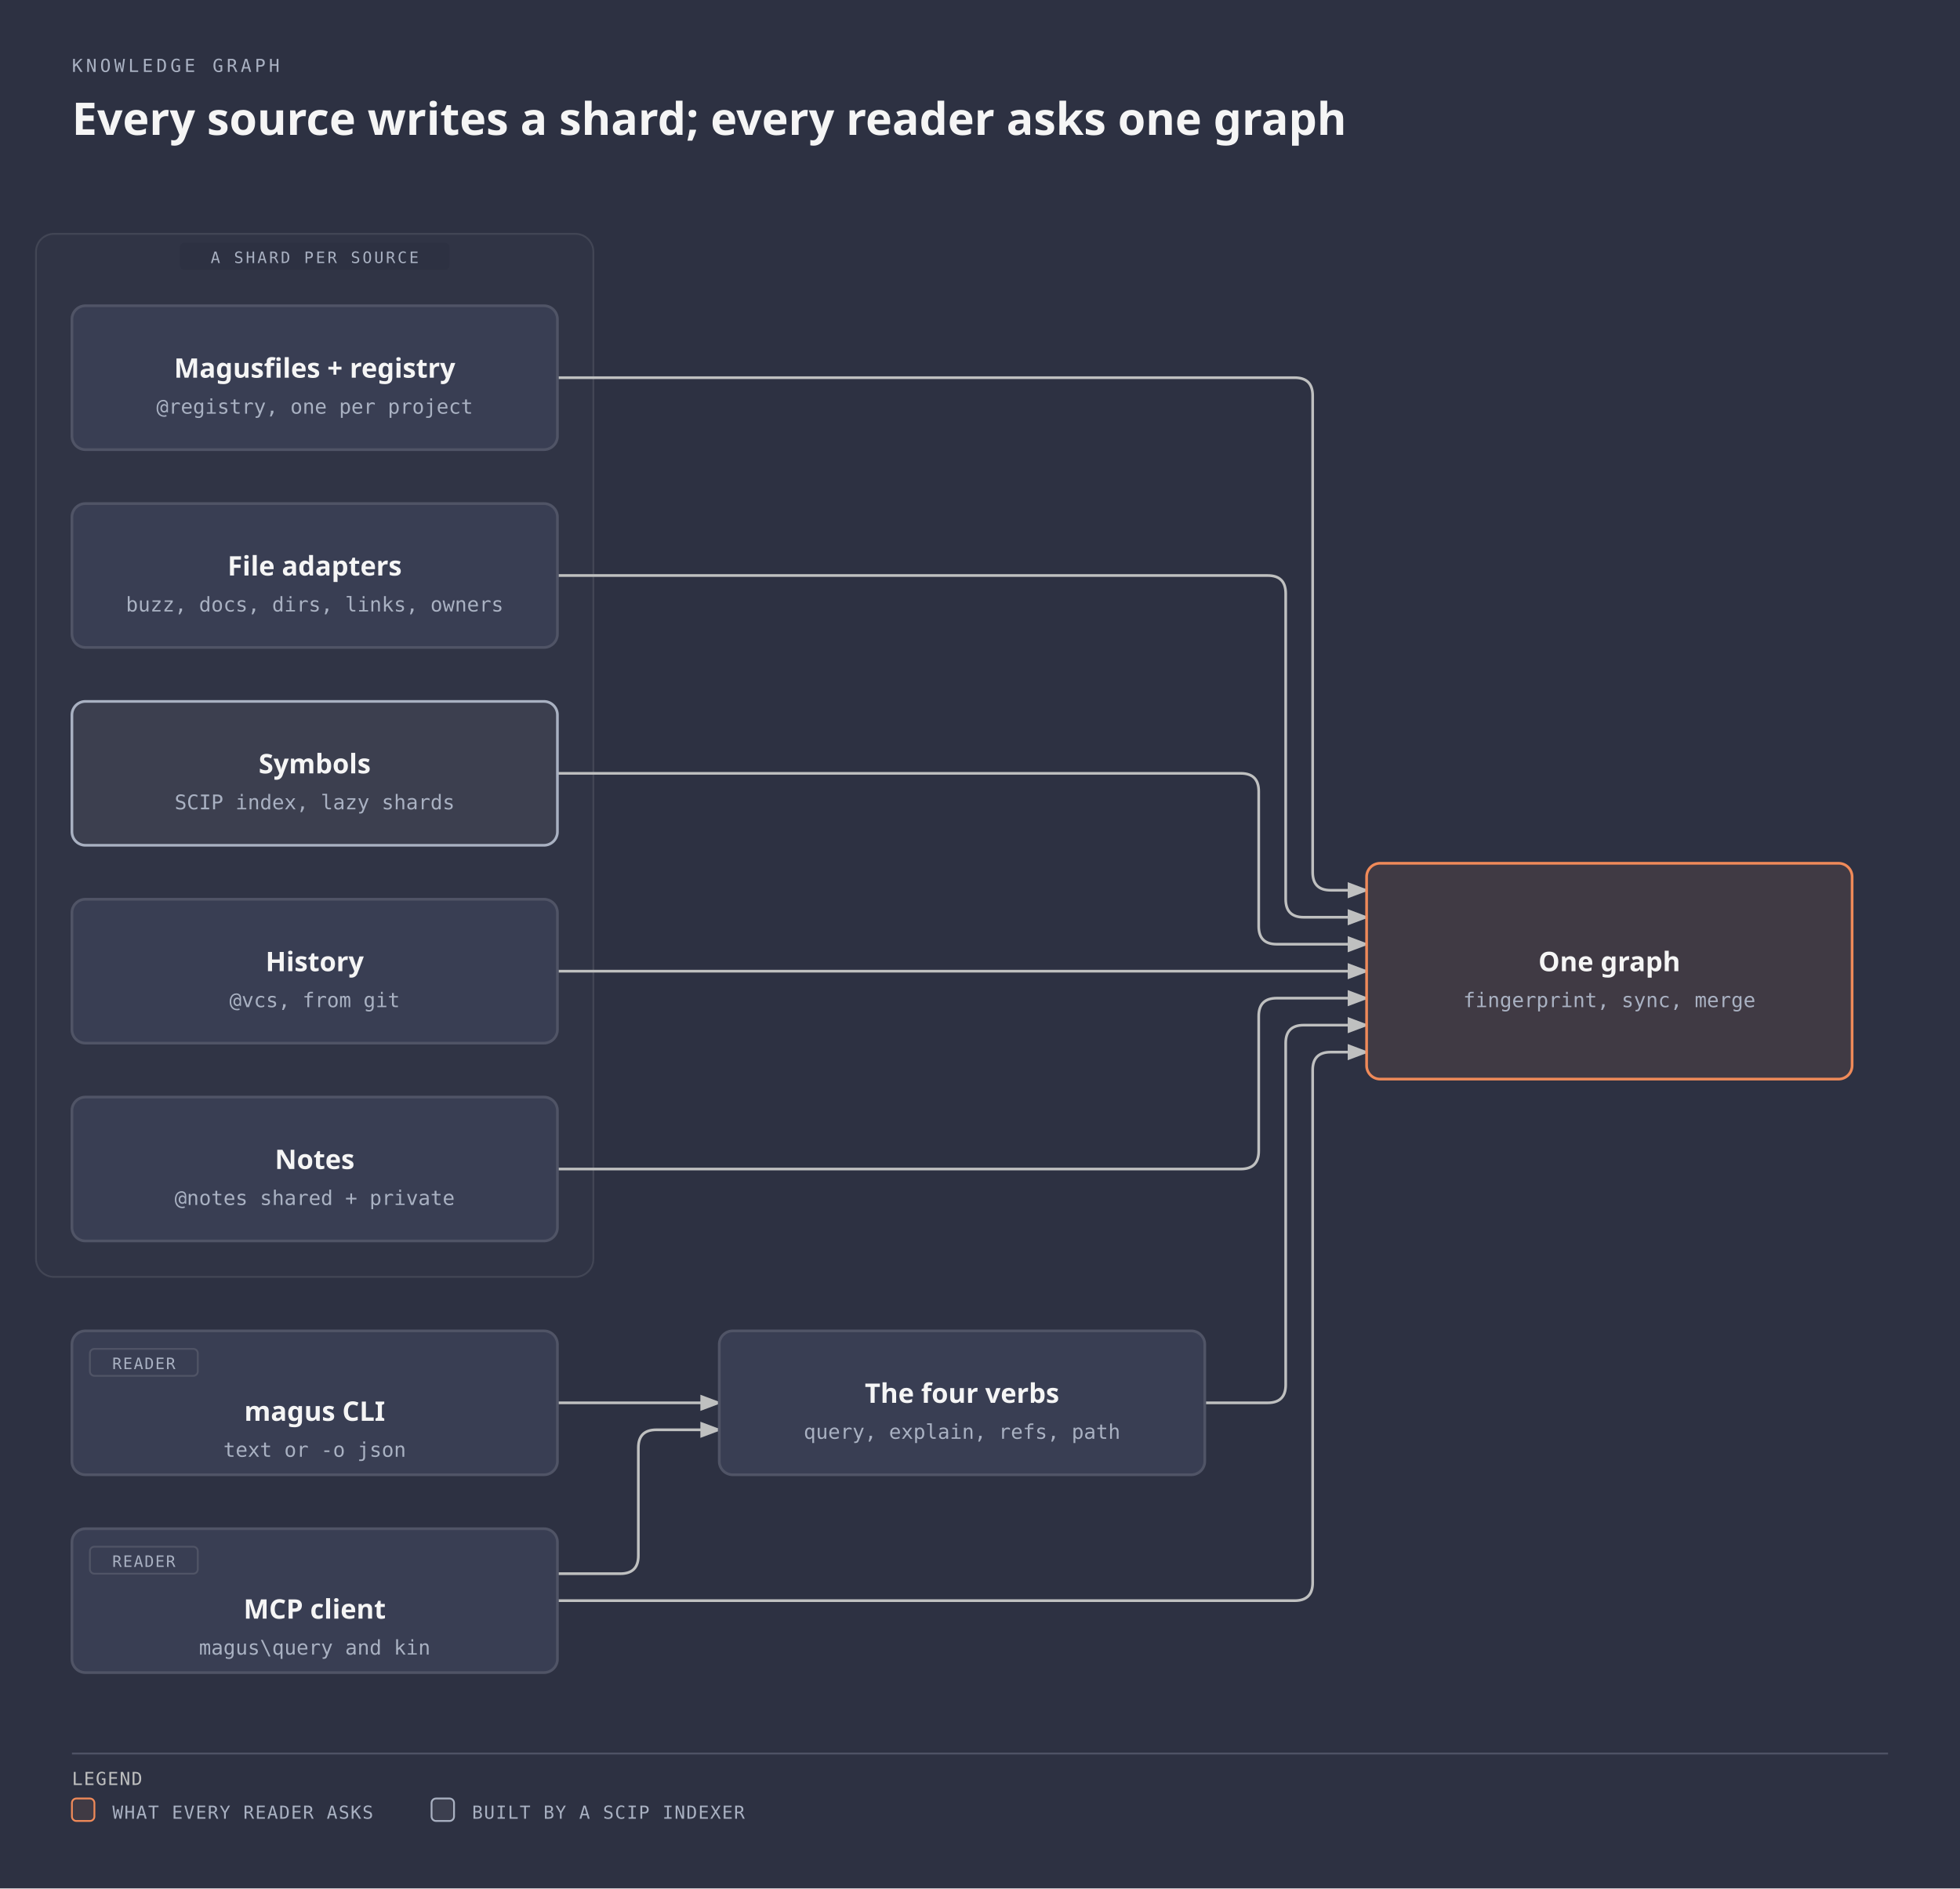
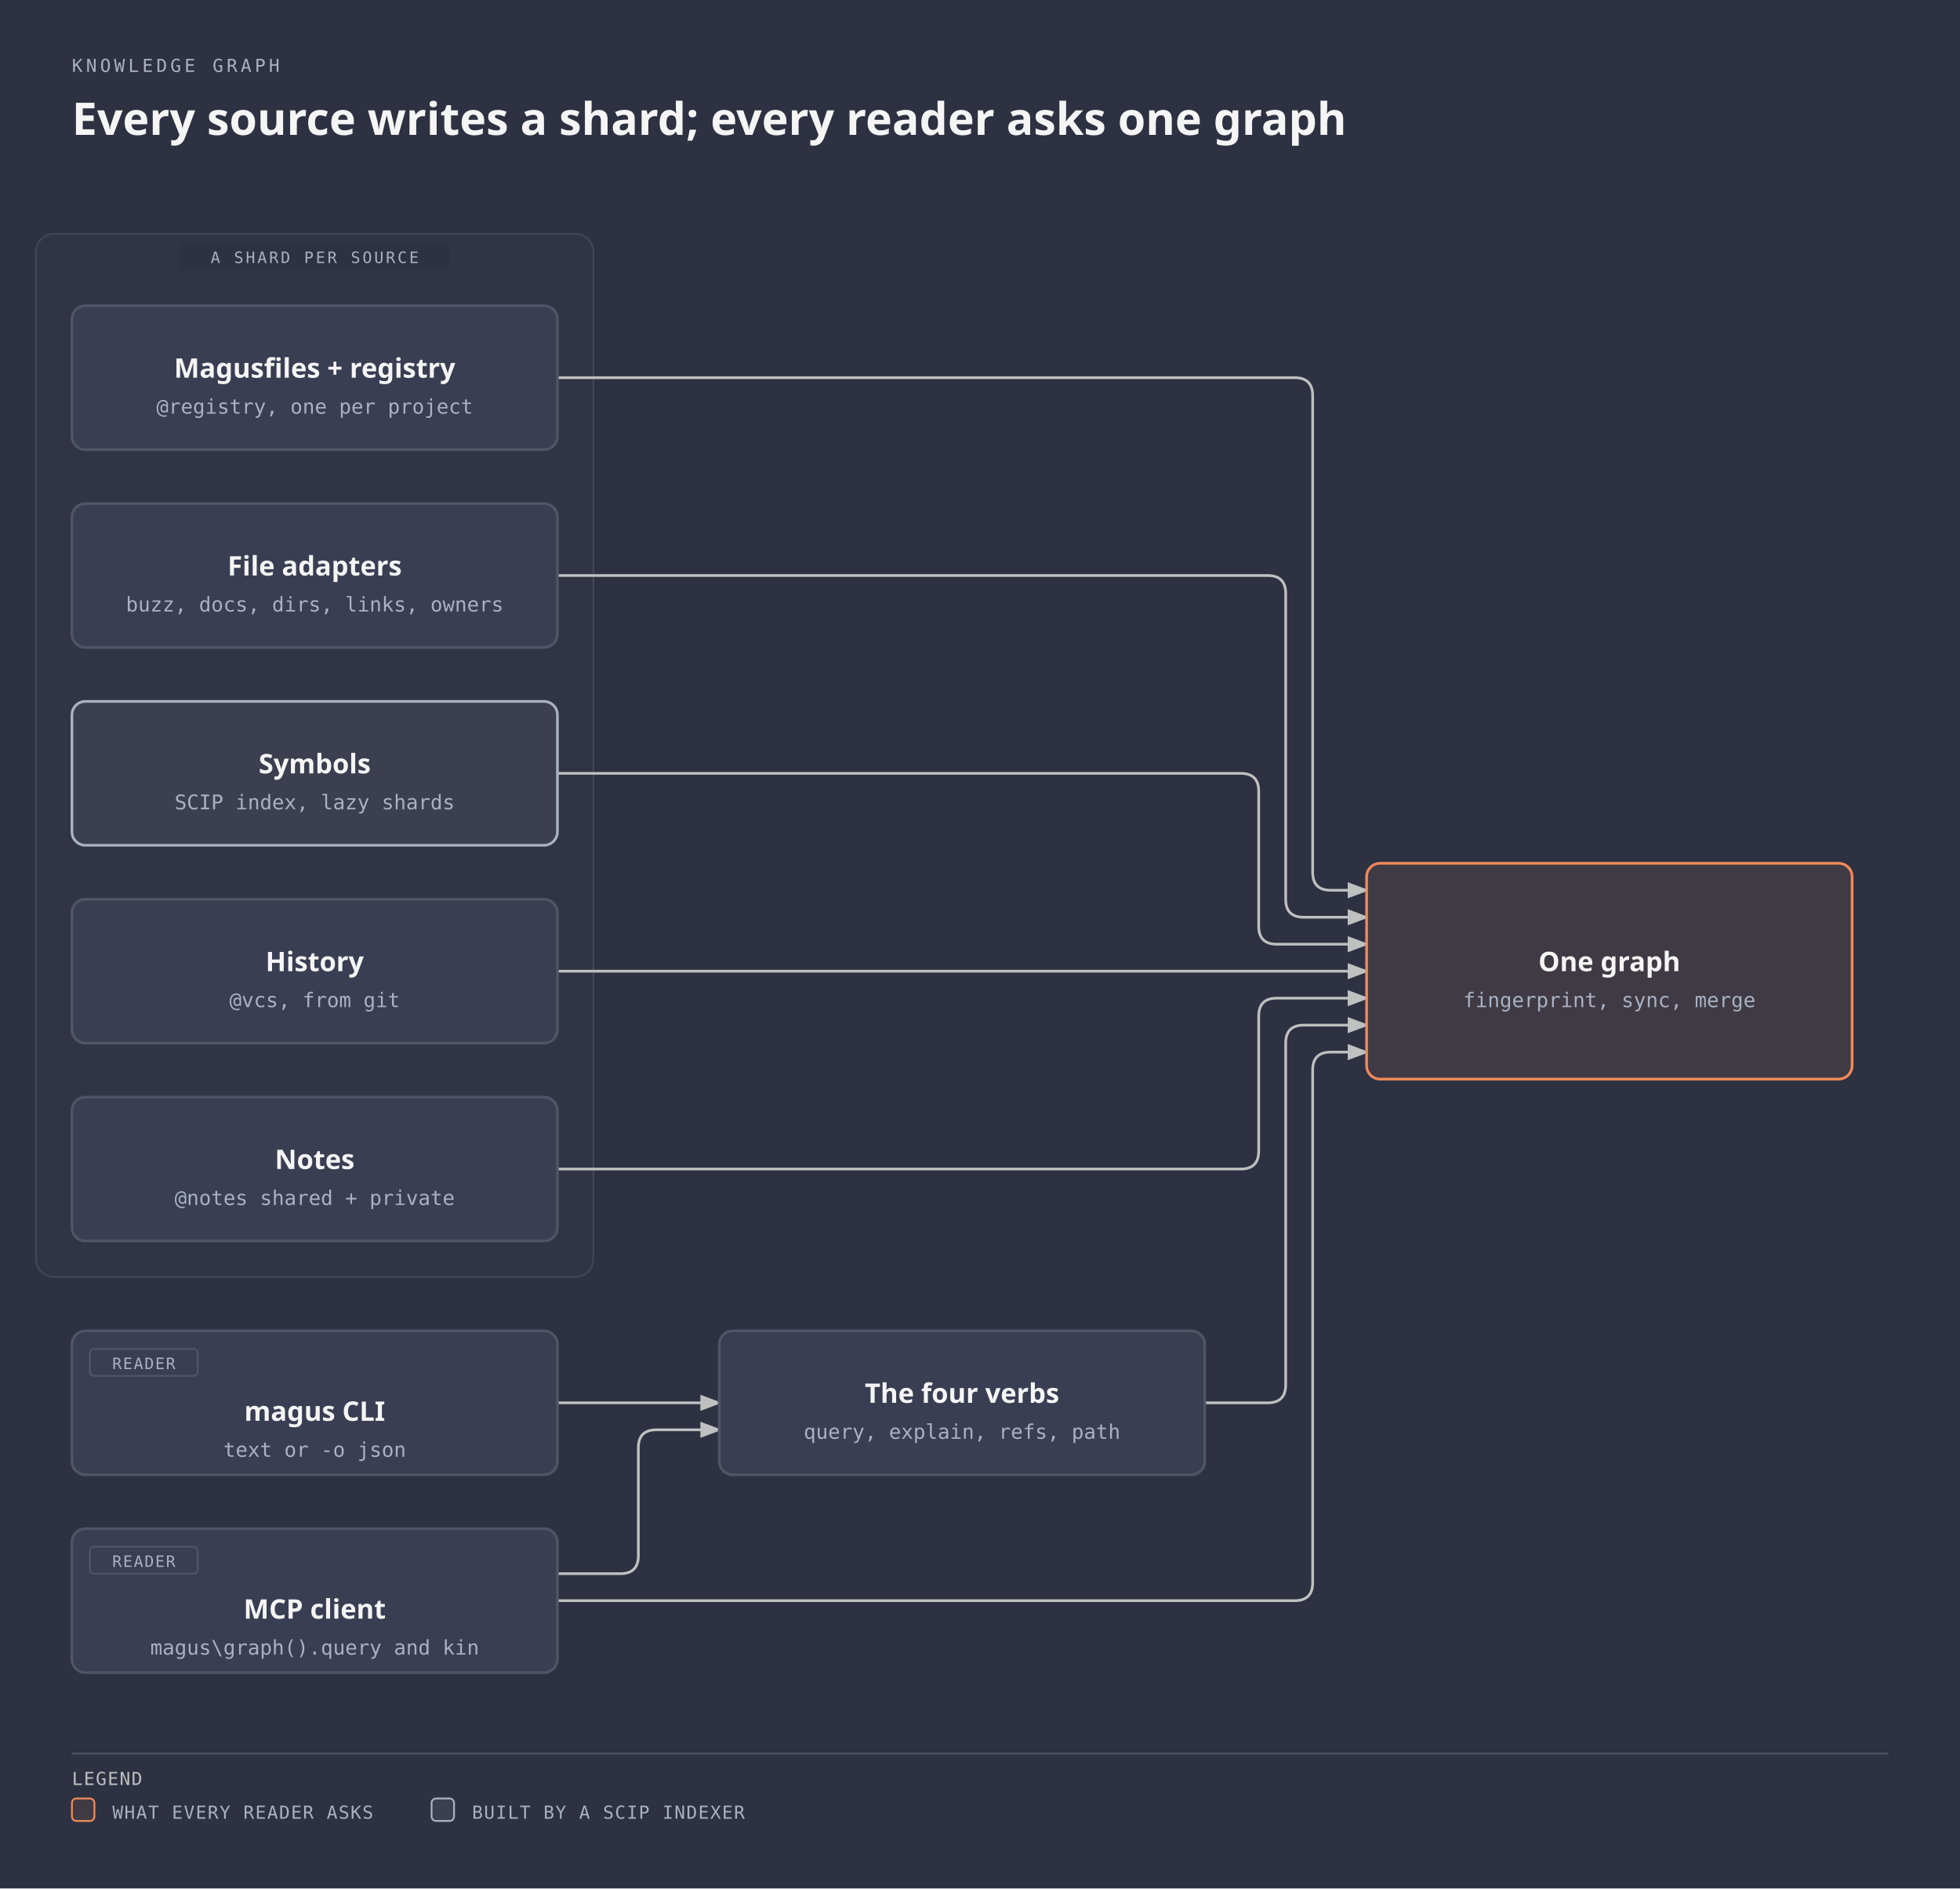
<svg xmlns="http://www.w3.org/2000/svg" viewBox="0 0 872 840" width="872" height="840" role="img" aria-labelledby="knowledge-graph-title knowledge-graph-desc" class="magus-diagram">
  <defs>
    <marker id="knowledge-graph-arrow-default" markerWidth="8" markerHeight="6" refX="7" refY="3" orient="auto">
      <polygon points="0 0, 8 3, 0 6" fill="#bfc0c0" />
    </marker>
    <marker id="knowledge-graph-arrow-accent" markerWidth="8" markerHeight="6" refX="7" refY="3" orient="auto">
      <polygon points="0 0, 8 3, 0 6" fill="#f08a59" />
    </marker>
    <marker id="knowledge-graph-arrow-link" markerWidth="8" markerHeight="6" refX="7" refY="3" orient="auto">
      <polygon points="0 0, 8 3, 0 6" fill="#6a95d8" />
    </marker>
  </defs>
  <rect width="100%" height="100%" fill="#2d3142" />
  <text x="32" y="32" fill="#a9b1c2" font-family="monospace" font-size="8" style="font-variant-ligatures:none" letter-spacing="0.18em">KNOWLEDGE GRAPH</text>
  <text x="32" y="60" fill="#f5f5f5" font-family="sans-serif" font-size="20" font-weight="600">Every source writes a shard; every reader asks one graph</text>
  <g transform="translate(0,40)">
    <rect x="16" y="64" width="248" height="464" rx="8" fill="#f5f5f5" stroke="#f5f5f5" fill-opacity="0.02" stroke-opacity="0.1" stroke-width="0.8" />
    <rect x="80" y="68" width="120" height="12" rx="2" fill="#2d3142" />
    <text x="140" y="77" fill="#a9b1c2" font-family="monospace" font-size="7" style="font-variant-ligatures:none" text-anchor="middle" letter-spacing="0.14em">A SHARD PER SOURCE</text>
    <path data-edge="external:Magusfiles + registry-&gt;internal/graph/knowledge" id="knowledge-graph-edge-external_3aMagusfiles_20_2b_20registry-internal_2fgraph_2fknowledge" d="M 248 128 L 576 128 Q 584 128 584 136 L 584 348 Q 584 356 592 356 L 608 356" fill="none" stroke="#bfc0c0" stroke-width="1.2" marker-end="url(#knowledge-graph-arrow-default)" />
    <path data-edge="external:File adapters-&gt;internal/graph/knowledge" id="knowledge-graph-edge-external_3aFile_20adapters-internal_2fgraph_2fknowledge" d="M 248 216 L 564 216 Q 572 216 572 224 L 572 360 Q 572 368 580 368 L 608 368" fill="none" stroke="#bfc0c0" stroke-width="1.2" marker-end="url(#knowledge-graph-arrow-default)" />
    <path data-edge="external:Symbols-&gt;internal/graph/knowledge" id="knowledge-graph-edge-external_3aSymbols-internal_2fgraph_2fknowledge" d="M 248 304 L 552 304 Q 560 304 560 312 L 560 372 Q 560 380 568 380 L 608 380" fill="none" stroke="#bfc0c0" stroke-width="1.2" marker-end="url(#knowledge-graph-arrow-default)" />
    <path data-edge="external:History-&gt;internal/graph/knowledge" id="knowledge-graph-edge-external_3aHistory-internal_2fgraph_2fknowledge" d="M 248 392 L 608 392" fill="none" stroke="#bfc0c0" stroke-width="1.2" marker-end="url(#knowledge-graph-arrow-default)" />
    <path data-edge="external:Notes-&gt;internal/graph/knowledge" id="knowledge-graph-edge-external_3aNotes-internal_2fgraph_2fknowledge" d="M 248 480 L 552 480 Q 560 480 560 472 L 560 412 Q 560 404 568 404 L 608 404" fill="none" stroke="#bfc0c0" stroke-width="1.2" marker-end="url(#knowledge-graph-arrow-default)" />
    <path data-edge=".-&gt;internal/graph/knowledge" id="knowledge-graph-edge-_2e-internal_2fgraph_2fknowledge" d="M 536 584 L 564 584 Q 572 584 572 576 L 572 424 Q 572 416 580 416 L 608 416" fill="none" stroke="#bfc0c0" stroke-width="1.2" marker-end="url(#knowledge-graph-arrow-default)" />
    <path data-edge="cmd/magus-&gt;." id="knowledge-graph-edge-cmd_2fmagus-_2e" d="M 248 584 L 320 584" fill="none" stroke="#bfc0c0" stroke-width="1.2" marker-end="url(#knowledge-graph-arrow-default)" />
    <path data-edge="internal/handler/mcp-&gt;internal/graph/knowledge" id="knowledge-graph-edge-internal_2fhandler_2fmcp-internal_2fgraph_2fknowledge" d="M 248 672 L 576 672 Q 584 672 584 664 L 584 436 Q 584 428 592 428 L 608 428" fill="none" stroke="#bfc0c0" stroke-width="1.2" marker-end="url(#knowledge-graph-arrow-default)" />
    <path data-edge="internal/handler/mcp-&gt;." id="knowledge-graph-edge-internal_2fhandler_2fmcp-_2e" d="M 248 660 L 276 660 Q 284 660 284 652 L 284 604 Q 284 596 292 596 L 320 596" fill="none" stroke="#bfc0c0" stroke-width="1.2" marker-end="url(#knowledge-graph-arrow-default)" />
    <g data-node="external:Magusfiles + registry">
      <rect x="32" y="96" width="216" height="64" rx="6" fill="#2d3142" />
      <rect x="32" y="96" width="216" height="64" rx="6" fill="#393e53" stroke="#505466" stroke-width="1.2" />
      <text x="140" y="128" fill="#f5f5f5" font-family="sans-serif" font-size="12" font-weight="600" text-anchor="middle">Magusfiles + registry</text>
      <text x="140" y="144" fill="#a9b1c2" font-family="monospace" font-size="9" style="font-variant-ligatures:none" text-anchor="middle">@registry, one per project</text>
    </g>
    <g data-node="external:File adapters">
      <rect x="32" y="184" width="216" height="64" rx="6" fill="#2d3142" />
      <rect x="32" y="184" width="216" height="64" rx="6" fill="#393e53" stroke="#505466" stroke-width="1.2" />
      <text x="140" y="216" fill="#f5f5f5" font-family="sans-serif" font-size="12" font-weight="600" text-anchor="middle">File adapters</text>
      <text x="140" y="232" fill="#a9b1c2" font-family="monospace" font-size="9" style="font-variant-ligatures:none" text-anchor="middle">buzz, docs, dirs, links, owners</text>
    </g>
    <g data-node="external:Symbols">
      <rect x="32" y="272" width="216" height="64" rx="6" fill="#2d3142" />
      <rect x="32" y="272" width="216" height="64" rx="6" fill="#bfc0c0" stroke="#a9b1c2" fill-opacity="0.1" stroke-width="1.2" />
      <text x="140" y="304" fill="#f5f5f5" font-family="sans-serif" font-size="12" font-weight="600" text-anchor="middle">Symbols</text>
      <text x="140" y="320" fill="#a9b1c2" font-family="monospace" font-size="9" style="font-variant-ligatures:none" text-anchor="middle">SCIP index, lazy shards</text>
    </g>
    <g data-node="external:History">
      <rect x="32" y="360" width="216" height="64" rx="6" fill="#2d3142" />
      <rect x="32" y="360" width="216" height="64" rx="6" fill="#393e53" stroke="#505466" stroke-width="1.2" />
      <text x="140" y="392" fill="#f5f5f5" font-family="sans-serif" font-size="12" font-weight="600" text-anchor="middle">History</text>
      <text x="140" y="408" fill="#a9b1c2" font-family="monospace" font-size="9" style="font-variant-ligatures:none" text-anchor="middle">@vcs, from git</text>
    </g>
    <g data-node="external:Notes">
      <rect x="32" y="448" width="216" height="64" rx="6" fill="#2d3142" />
      <rect x="32" y="448" width="216" height="64" rx="6" fill="#393e53" stroke="#505466" stroke-width="1.2" />
      <text x="140" y="480" fill="#f5f5f5" font-family="sans-serif" font-size="12" font-weight="600" text-anchor="middle">Notes</text>
      <text x="140" y="496" fill="#a9b1c2" font-family="monospace" font-size="9" style="font-variant-ligatures:none" text-anchor="middle">@notes shared + private</text>
    </g>
    <g data-node="internal/graph/knowledge" data-anchor="internal/graph/knowledge">
      <rect x="608" y="344" width="216" height="96" rx="6" fill="#2d3142" />
      <rect x="608" y="344" width="216" height="96" rx="6" fill="#403a44" stroke="#f08a59" stroke-width="1.2" />
      <text x="716" y="392" fill="#f5f5f5" font-family="sans-serif" font-size="12" font-weight="600" text-anchor="middle">One graph</text>
      <text x="716" y="408" fill="#a9b1c2" font-family="monospace" font-size="9" style="font-variant-ligatures:none" text-anchor="middle">fingerprint, sync, merge</text>
    </g>
    <g data-node="." data-anchor=".">
      <rect x="320" y="552" width="216" height="64" rx="6" fill="#2d3142" />
      <rect x="320" y="552" width="216" height="64" rx="6" fill="#393e53" stroke="#505466" stroke-width="1.2" />
      <text x="428" y="584" fill="#f5f5f5" font-family="sans-serif" font-size="12" font-weight="600" text-anchor="middle">The four verbs</text>
      <text x="428" y="600" fill="#a9b1c2" font-family="monospace" font-size="9" style="font-variant-ligatures:none" text-anchor="middle">query, explain, refs, path</text>
    </g>
    <g data-node="cmd/magus" data-anchor="cmd/magus">
      <rect x="32" y="552" width="216" height="64" rx="6" fill="#2d3142" />
      <rect x="32" y="552" width="216" height="64" rx="6" fill="#393e53" stroke="#505466" stroke-width="1.2" />
      <rect x="40" y="560" width="48" height="12" rx="2" fill="none" stroke="#505466" stroke-width="0.8" />
      <text x="64" y="569" fill="#a9b1c2" font-family="monospace" font-size="7" style="font-variant-ligatures:none" text-anchor="middle" letter-spacing="0.08em">READER</text>
      <text x="140" y="592" fill="#f5f5f5" font-family="sans-serif" font-size="12" font-weight="600" text-anchor="middle">magus CLI</text>
      <text x="140" y="608" fill="#a9b1c2" font-family="monospace" font-size="9" style="font-variant-ligatures:none" text-anchor="middle">text or -o json</text>
    </g>
    <g data-node="internal/handler/mcp" data-anchor="internal/handler/mcp">
      <rect x="32" y="640" width="216" height="64" rx="6" fill="#2d3142" />
      <rect x="32" y="640" width="216" height="64" rx="6" fill="#393e53" stroke="#505466" stroke-width="1.2" />
      <rect x="40" y="648" width="48" height="12" rx="2" fill="none" stroke="#505466" stroke-width="0.8" />
      <text x="64" y="657" fill="#a9b1c2" font-family="monospace" font-size="7" style="font-variant-ligatures:none" text-anchor="middle" letter-spacing="0.08em">READER</text>
      <text x="140" y="680" fill="#f5f5f5" font-family="sans-serif" font-size="12" font-weight="600" text-anchor="middle">MCP client</text>
-       <text x="140" y="696" fill="#a9b1c2" font-family="monospace" font-size="9" style="font-variant-ligatures:none" text-anchor="middle">magus\query and kin</text>
+       <text x="140" y="696" fill="#a9b1c2" font-family="monospace" font-size="9" style="font-variant-ligatures:none" text-anchor="middle">magus\graph().query and kin</text>
    </g>
    <line x1="32" y1="740" x2="840" y2="740" stroke="#505466" stroke-width="0.8" />
    <text x="32" y="754" fill="#bfc0c0" font-family="monospace" font-size="8" style="font-variant-ligatures:none" letter-spacing="0.06em">LEGEND</text>
    <rect x="32" y="760" width="10" height="10" rx="2" fill="#403a44" stroke="#f08a59" stroke-width="0.8" />
    <text x="50" y="769" fill="#a9b1c2" font-family="monospace" font-size="8" style="font-variant-ligatures:none" letter-spacing="0.06em">WHAT EVERY READER ASKS</text>
    <rect x="192" y="760" width="10" height="10" rx="2" fill="#bfc0c0" stroke="#a9b1c2" fill-opacity="0.1" stroke-width="0.8" />
    <text x="210" y="769" fill="#a9b1c2" font-family="monospace" font-size="8" style="font-variant-ligatures:none" letter-spacing="0.06em">BUILT BY A SCIP INDEXER</text>
  </g>
</svg>
